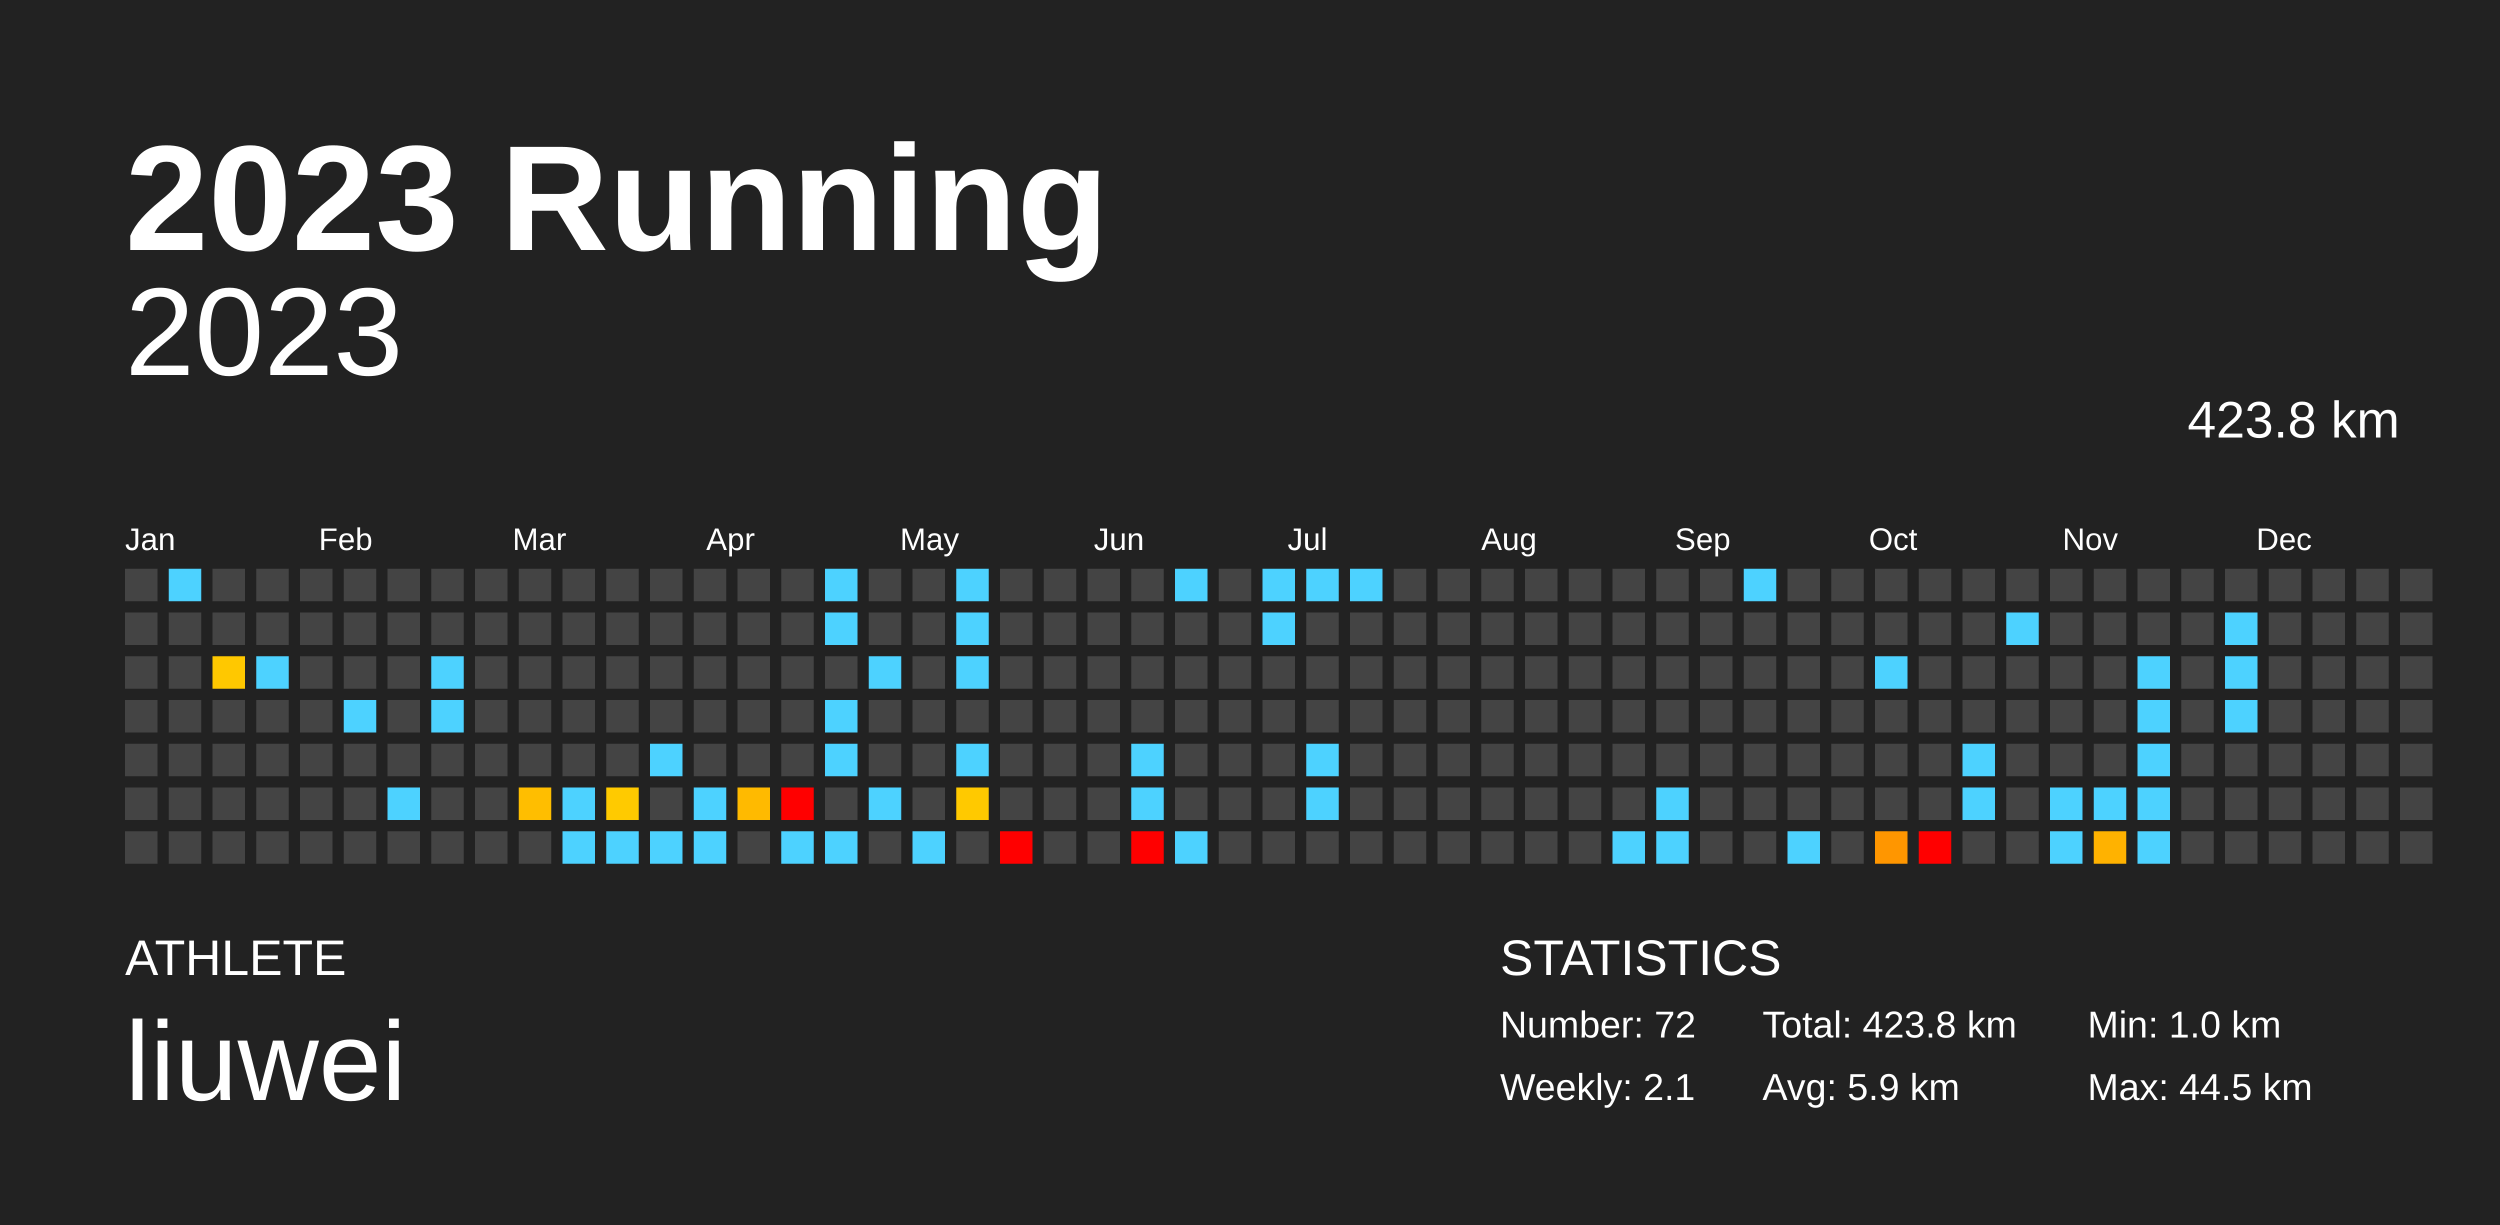
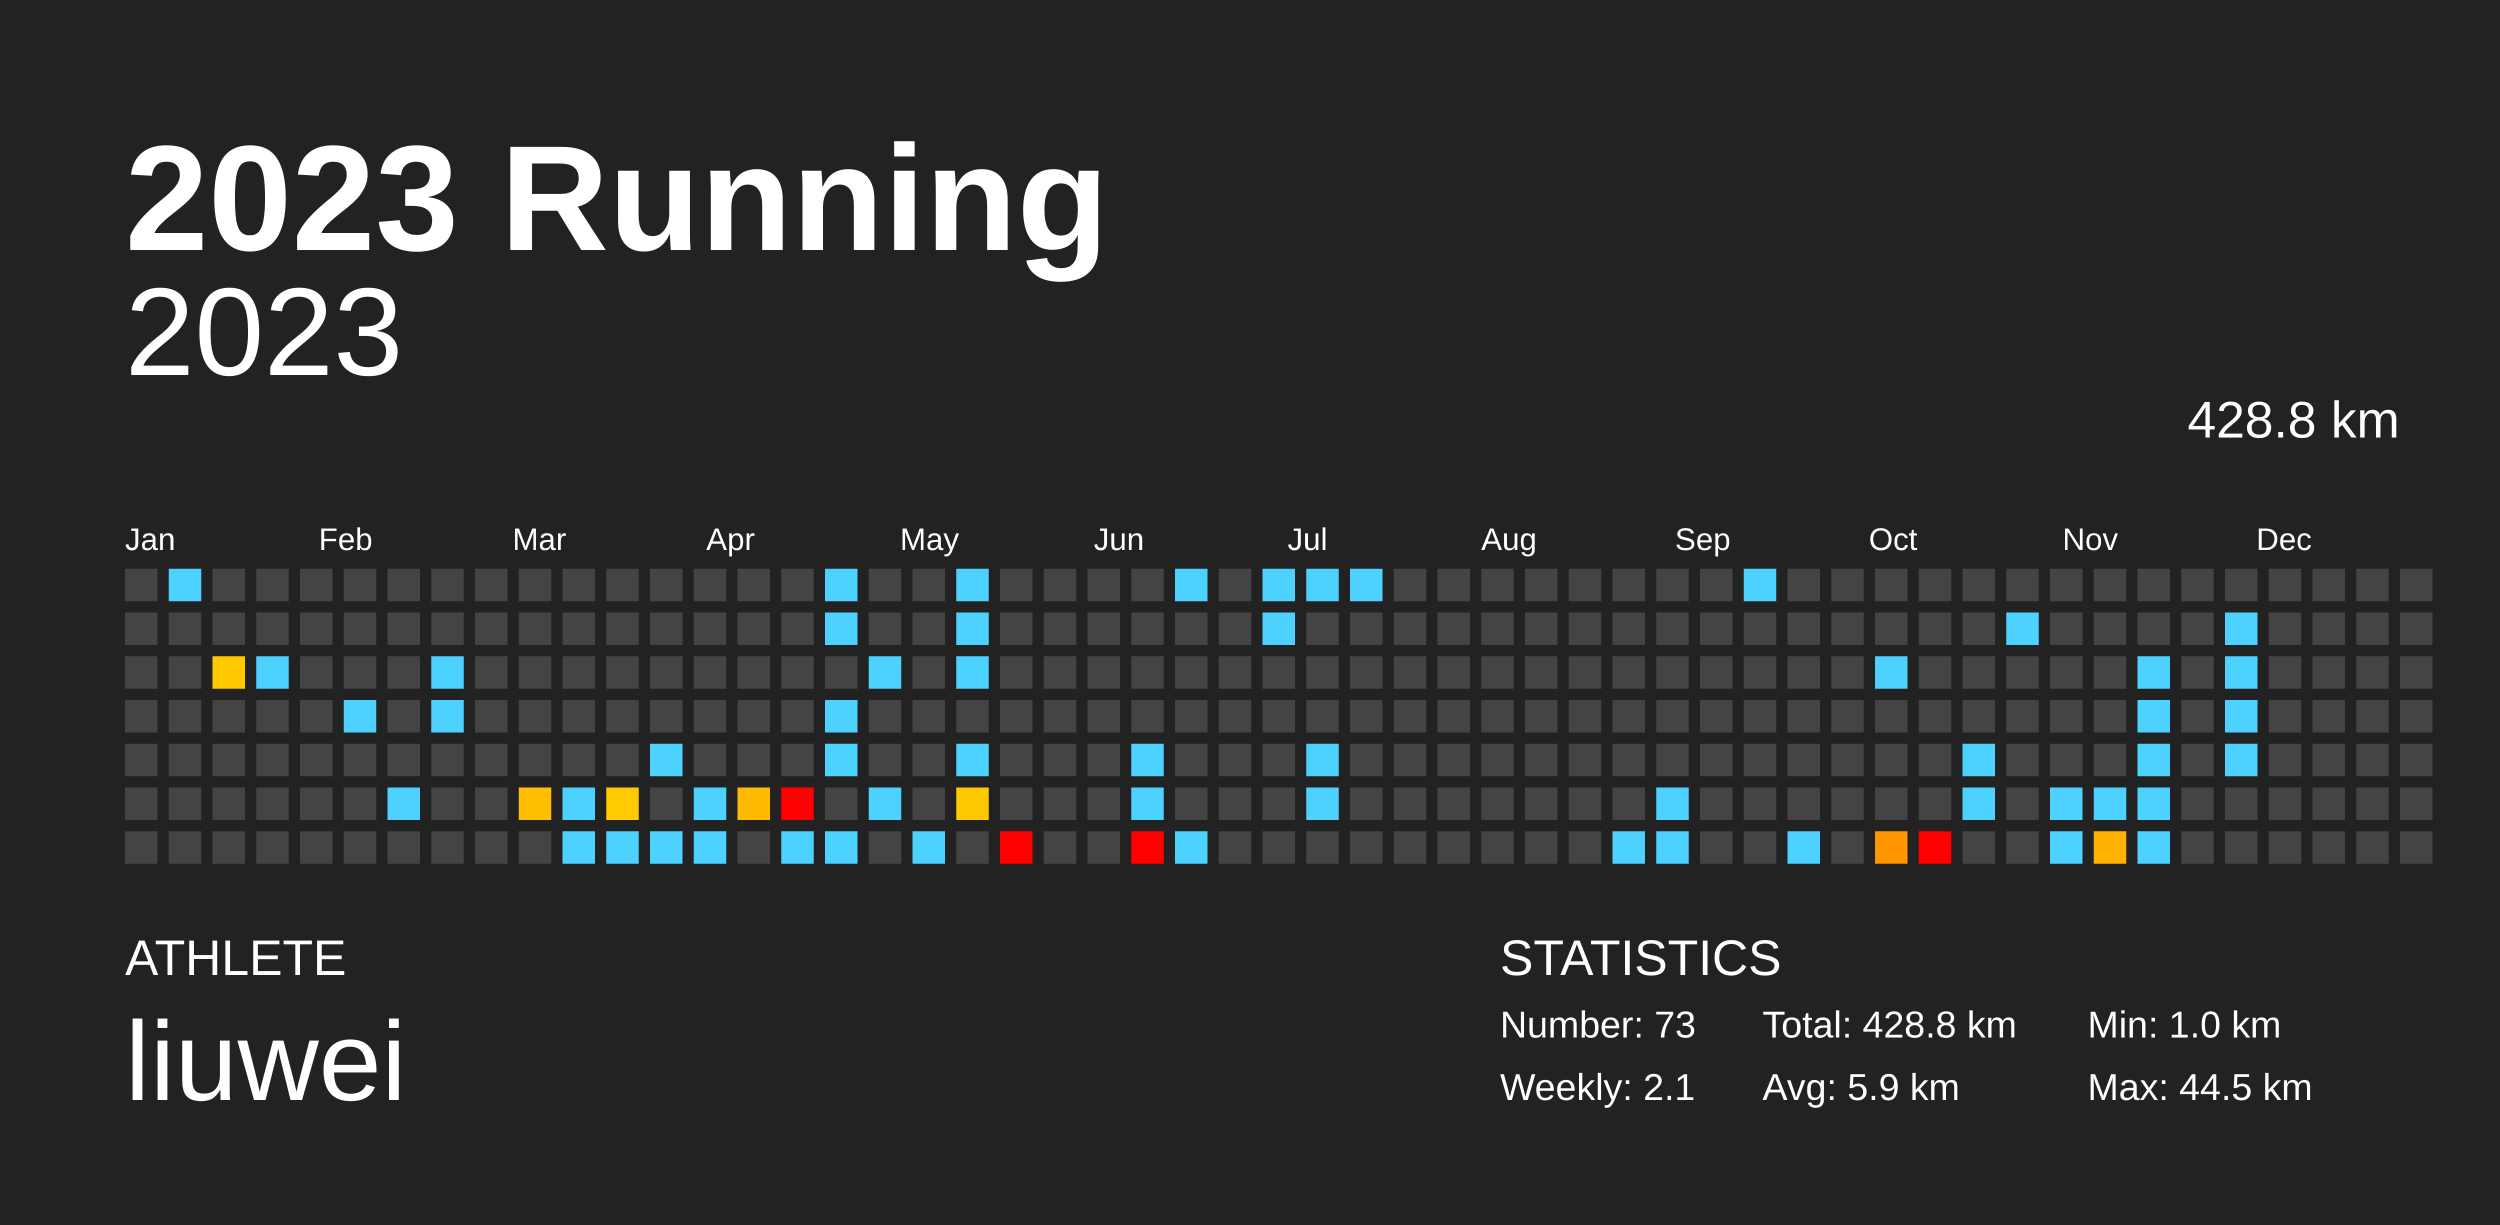
<svg xmlns="http://www.w3.org/2000/svg" baseProfile="full" height="98mm" version="1.1" viewBox="0,0,200,98" width="200mm">
  <defs />
  <rect fill="#222222" height="98" width="200" x="0" y="0" />
  <text fill="#FFFFFF" style="font-size:12px; font-family:Arial; font-weight:bold;" x="10" y="20">2023 Running</text>
  <text fill="#FFFFFF" style="font-size:4px; font-family:Arial" x="10" y="78">ATHLETE</text>
  <text fill="#FFFFFF" style="font-size:9px; font-family:Arial" x="10" y="88">liuwei</text>
  <text fill="#FFFFFF" style="font-size:4px; font-family:Arial" x="120" y="78">STATISTICS</text>
-   <text fill="#FFFFFF" style="font-size:3px; font-family:Arial" x="120" y="83">Number: 72</text>
+   <text fill="#FFFFFF" style="font-size:3px; font-family:Arial" x="120" y="83">Number: 73</text>
  <text fill="#FFFFFF" style="font-size:3px; font-family:Arial" x="120" y="88">Weekly: 2.1</text>
-   <text fill="#FFFFFF" style="font-size:3px; font-family:Arial" x="141" y="83">Total: 423.8 km</text>
+   <text fill="#FFFFFF" style="font-size:3px; font-family:Arial" x="141" y="83">Total: 428.8 km</text>
  <text fill="#FFFFFF" style="font-size:3px; font-family:Arial" x="141" y="88">Avg: 5.9 km</text>
  <text fill="#FFFFFF" style="font-size:3px; font-family:Arial" x="167" y="83">Min: 1.0 km</text>
  <text fill="#FFFFFF" style="font-size:3px; font-family:Arial" x="167" y="88">Max: 44.5 km</text>
  <text alignment-baseline="hanging" fill="#FFFFFF" style="font-size:10.0px; font-family:Arial;" x="10" y="30">2023</text>
-   <text alignment-baseline="hanging" fill="#FFFFFF" style="font-size:4.125px; font-family:Arial;" x="175" y="35">423.8 km</text>
+   <text alignment-baseline="hanging" fill="#FFFFFF" style="font-size:4.125px; font-family:Arial;" x="175" y="35">428.8 km</text>
  <text fill="#FFFFFF" style="font-size:2.5px; font-family:Arial" x="10.0" y="44">Jan</text>
  <text fill="#FFFFFF" style="font-size:2.5px; font-family:Arial" x="25.5" y="44">Feb</text>
  <text fill="#FFFFFF" style="font-size:2.5px; font-family:Arial" x="41.0" y="44">Mar</text>
  <text fill="#FFFFFF" style="font-size:2.5px; font-family:Arial" x="56.5" y="44">Apr</text>
  <text fill="#FFFFFF" style="font-size:2.5px; font-family:Arial" x="72.0" y="44">May</text>
  <text fill="#FFFFFF" style="font-size:2.5px; font-family:Arial" x="87.5" y="44">Jun</text>
  <text fill="#FFFFFF" style="font-size:2.5px; font-family:Arial" x="103.0" y="44">Jul</text>
  <text fill="#FFFFFF" style="font-size:2.5px; font-family:Arial" x="118.5" y="44">Aug</text>
  <text fill="#FFFFFF" style="font-size:2.5px; font-family:Arial" x="134.0" y="44">Sep</text>
  <text fill="#FFFFFF" style="font-size:2.5px; font-family:Arial" x="149.5" y="44">Oct</text>
  <text fill="#FFFFFF" style="font-size:2.5px; font-family:Arial" x="165.0" y="44">Nov</text>
  <text fill="#FFFFFF" style="font-size:2.5px; font-family:Arial" x="180.5" y="44">Dec</text>
  <rect fill="#444444" height="2.6" width="2.6" x="10.0" y="45.5" />
  <rect fill="#444444" height="2.6" width="2.6" x="10.0" y="49.0" />
  <rect fill="#444444" height="2.6" width="2.6" x="10.0" y="52.5" />
  <rect fill="#444444" height="2.6" width="2.6" x="10.0" y="56.0" />
  <rect fill="#444444" height="2.6" width="2.6" x="10.0" y="59.5" />
  <rect fill="#444444" height="2.6" width="2.6" x="10.0" y="63.0" />
  <rect fill="#444444" height="2.6" width="2.6" x="10.0" y="66.5" />
  <rect fill="#4dd2ff" height="2.6" width="2.6" x="13.5" y="45.5" />
  <rect fill="#444444" height="2.6" width="2.6" x="13.5" y="49.0" />
  <rect fill="#444444" height="2.6" width="2.6" x="13.5" y="52.5" />
  <rect fill="#444444" height="2.6" width="2.6" x="13.5" y="56.0" />
  <rect fill="#444444" height="2.6" width="2.6" x="13.5" y="59.5" />
  <rect fill="#444444" height="2.6" width="2.6" x="13.5" y="63.0" />
  <rect fill="#444444" height="2.6" width="2.6" x="13.5" y="66.5" />
  <rect fill="#444444" height="2.6" width="2.6" x="17.0" y="45.5" />
  <rect fill="#444444" height="2.6" width="2.6" x="17.0" y="49.0" />
  <rect fill="#ffc800" height="2.6" width="2.6" x="17.0" y="52.5" />
  <rect fill="#444444" height="2.6" width="2.6" x="17.0" y="56.0" />
  <rect fill="#444444" height="2.6" width="2.6" x="17.0" y="59.5" />
  <rect fill="#444444" height="2.6" width="2.6" x="17.0" y="63.0" />
  <rect fill="#444444" height="2.6" width="2.6" x="17.0" y="66.5" />
  <rect fill="#444444" height="2.6" width="2.6" x="20.5" y="45.5" />
  <rect fill="#444444" height="2.6" width="2.6" x="20.5" y="49.0" />
  <rect fill="#4dd2ff" height="2.6" width="2.6" x="20.5" y="52.5" />
  <rect fill="#444444" height="2.6" width="2.6" x="20.5" y="56.0" />
  <rect fill="#444444" height="2.6" width="2.6" x="20.5" y="59.5" />
  <rect fill="#444444" height="2.6" width="2.6" x="20.5" y="63.0" />
  <rect fill="#444444" height="2.6" width="2.6" x="20.5" y="66.5" />
  <rect fill="#444444" height="2.6" width="2.6" x="24.0" y="45.5" />
  <rect fill="#444444" height="2.6" width="2.6" x="24.0" y="49.0" />
  <rect fill="#444444" height="2.6" width="2.6" x="24.0" y="52.5" />
  <rect fill="#444444" height="2.6" width="2.6" x="24.0" y="56.0" />
  <rect fill="#444444" height="2.6" width="2.6" x="24.0" y="59.5" />
  <rect fill="#444444" height="2.6" width="2.6" x="24.0" y="63.0" />
  <rect fill="#444444" height="2.6" width="2.6" x="24.0" y="66.5" />
  <rect fill="#444444" height="2.6" width="2.6" x="27.5" y="45.5" />
  <rect fill="#444444" height="2.6" width="2.6" x="27.5" y="49.0" />
  <rect fill="#444444" height="2.6" width="2.6" x="27.5" y="52.5" />
  <rect fill="#4dd2ff" height="2.6" width="2.6" x="27.5" y="56.0" />
  <rect fill="#444444" height="2.6" width="2.6" x="27.5" y="59.5" />
  <rect fill="#444444" height="2.6" width="2.6" x="27.5" y="63.0" />
  <rect fill="#444444" height="2.6" width="2.6" x="27.5" y="66.5" />
  <rect fill="#444444" height="2.6" width="2.6" x="31.0" y="45.5" />
  <rect fill="#444444" height="2.6" width="2.6" x="31.0" y="49.0" />
  <rect fill="#444444" height="2.6" width="2.6" x="31.0" y="52.5" />
  <rect fill="#444444" height="2.6" width="2.6" x="31.0" y="56.0" />
  <rect fill="#444444" height="2.6" width="2.6" x="31.0" y="59.5" />
  <rect fill="#4dd2ff" height="2.6" width="2.6" x="31.0" y="63.0" />
  <rect fill="#444444" height="2.6" width="2.6" x="31.0" y="66.5" />
  <rect fill="#444444" height="2.6" width="2.6" x="34.5" y="45.5" />
  <rect fill="#444444" height="2.6" width="2.6" x="34.5" y="49.0" />
  <rect fill="#4dd2ff" height="2.6" width="2.6" x="34.5" y="52.5" />
  <rect fill="#4dd2ff" height="2.6" width="2.6" x="34.5" y="56.0" />
  <rect fill="#444444" height="2.6" width="2.6" x="34.5" y="59.5" />
  <rect fill="#444444" height="2.6" width="2.6" x="34.5" y="63.0" />
  <rect fill="#444444" height="2.6" width="2.6" x="34.5" y="66.5" />
  <rect fill="#444444" height="2.6" width="2.6" x="38.0" y="45.5" />
  <rect fill="#444444" height="2.6" width="2.6" x="38.0" y="49.0" />
  <rect fill="#444444" height="2.6" width="2.6" x="38.0" y="52.5" />
  <rect fill="#444444" height="2.6" width="2.6" x="38.0" y="56.0" />
  <rect fill="#444444" height="2.6" width="2.6" x="38.0" y="59.5" />
  <rect fill="#444444" height="2.6" width="2.6" x="38.0" y="63.0" />
  <rect fill="#444444" height="2.6" width="2.6" x="38.0" y="66.5" />
  <rect fill="#444444" height="2.6" width="2.6" x="41.5" y="45.5" />
  <rect fill="#444444" height="2.6" width="2.6" x="41.5" y="49.0" />
  <rect fill="#444444" height="2.6" width="2.6" x="41.5" y="52.5" />
  <rect fill="#444444" height="2.6" width="2.6" x="41.5" y="56.0" />
  <rect fill="#444444" height="2.6" width="2.6" x="41.5" y="59.5" />
  <rect fill="#ffbe00" height="2.6" width="2.6" x="41.5" y="63.0" />
  <rect fill="#444444" height="2.6" width="2.6" x="41.5" y="66.5" />
  <rect fill="#444444" height="2.6" width="2.6" x="45.0" y="45.5" />
  <rect fill="#444444" height="2.6" width="2.6" x="45.0" y="49.0" />
  <rect fill="#444444" height="2.6" width="2.6" x="45.0" y="52.5" />
  <rect fill="#444444" height="2.6" width="2.6" x="45.0" y="56.0" />
  <rect fill="#444444" height="2.6" width="2.6" x="45.0" y="59.5" />
  <rect fill="#4dd2ff" height="2.6" width="2.6" x="45.0" y="63.0" />
  <rect fill="#4dd2ff" height="2.6" width="2.6" x="45.0" y="66.5" />
  <rect fill="#444444" height="2.6" width="2.6" x="48.5" y="45.5" />
  <rect fill="#444444" height="2.6" width="2.6" x="48.5" y="49.0" />
  <rect fill="#444444" height="2.6" width="2.6" x="48.5" y="52.5" />
  <rect fill="#444444" height="2.6" width="2.6" x="48.5" y="56.0" />
  <rect fill="#444444" height="2.6" width="2.6" x="48.5" y="59.5" />
  <rect fill="#ffca00" height="2.6" width="2.6" x="48.5" y="63.0" />
  <rect fill="#4dd2ff" height="2.6" width="2.6" x="48.5" y="66.5" />
  <rect fill="#444444" height="2.6" width="2.6" x="52.0" y="45.5" />
  <rect fill="#444444" height="2.6" width="2.6" x="52.0" y="49.0" />
  <rect fill="#444444" height="2.6" width="2.6" x="52.0" y="52.5" />
  <rect fill="#444444" height="2.6" width="2.6" x="52.0" y="56.0" />
  <rect fill="#4dd2ff" height="2.6" width="2.6" x="52.0" y="59.5" />
  <rect fill="#444444" height="2.6" width="2.6" x="52.0" y="63.0" />
  <rect fill="#4dd2ff" height="2.6" width="2.6" x="52.0" y="66.5" />
  <rect fill="#444444" height="2.6" width="2.6" x="55.5" y="45.5" />
  <rect fill="#444444" height="2.6" width="2.6" x="55.5" y="49.0" />
  <rect fill="#444444" height="2.6" width="2.6" x="55.5" y="52.5" />
  <rect fill="#444444" height="2.6" width="2.6" x="55.5" y="56.0" />
  <rect fill="#444444" height="2.6" width="2.6" x="55.5" y="59.5" />
  <rect fill="#4dd2ff" height="2.6" width="2.6" x="55.5" y="63.0" />
  <rect fill="#4dd2ff" height="2.6" width="2.6" x="55.5" y="66.5" />
  <rect fill="#444444" height="2.6" width="2.6" x="59.0" y="45.5" />
  <rect fill="#444444" height="2.6" width="2.6" x="59.0" y="49.0" />
  <rect fill="#444444" height="2.6" width="2.6" x="59.0" y="52.5" />
  <rect fill="#444444" height="2.6" width="2.6" x="59.0" y="56.0" />
  <rect fill="#444444" height="2.6" width="2.6" x="59.0" y="59.5" />
  <rect fill="#ffba00" height="2.6" width="2.6" x="59.0" y="63.0" />
  <rect fill="#444444" height="2.6" width="2.6" x="59.0" y="66.5" />
  <rect fill="#444444" height="2.6" width="2.6" x="62.5" y="45.5" />
  <rect fill="#444444" height="2.6" width="2.6" x="62.5" y="49.0" />
  <rect fill="#444444" height="2.6" width="2.6" x="62.5" y="52.5" />
  <rect fill="#444444" height="2.6" width="2.6" x="62.5" y="56.0" />
  <rect fill="#444444" height="2.6" width="2.6" x="62.5" y="59.5" />
  <rect fill="red" height="2.6" width="2.6" x="62.5" y="63.0" />
  <rect fill="#4dd2ff" height="2.6" width="2.6" x="62.5" y="66.5" />
  <rect fill="#4dd2ff" height="2.6" width="2.6" x="66.0" y="45.5" />
  <rect fill="#4dd2ff" height="2.6" width="2.6" x="66.0" y="49.0" />
  <rect fill="#444444" height="2.6" width="2.6" x="66.0" y="52.5" />
  <rect fill="#4dd2ff" height="2.6" width="2.6" x="66.0" y="56.0" />
  <rect fill="#4dd2ff" height="2.6" width="2.6" x="66.0" y="59.5" />
  <rect fill="#444444" height="2.6" width="2.6" x="66.0" y="63.0" />
  <rect fill="#4dd2ff" height="2.6" width="2.6" x="66.0" y="66.5" />
  <rect fill="#444444" height="2.6" width="2.6" x="69.5" y="45.5" />
  <rect fill="#444444" height="2.6" width="2.6" x="69.5" y="49.0" />
  <rect fill="#4dd2ff" height="2.6" width="2.6" x="69.5" y="52.5" />
  <rect fill="#444444" height="2.6" width="2.6" x="69.5" y="56.0" />
  <rect fill="#444444" height="2.6" width="2.6" x="69.5" y="59.5" />
  <rect fill="#4dd2ff" height="2.6" width="2.6" x="69.5" y="63.0" />
  <rect fill="#444444" height="2.6" width="2.6" x="69.5" y="66.5" />
  <rect fill="#444444" height="2.6" width="2.6" x="73.0" y="45.5" />
  <rect fill="#444444" height="2.6" width="2.6" x="73.0" y="49.0" />
  <rect fill="#444444" height="2.6" width="2.6" x="73.0" y="52.5" />
  <rect fill="#444444" height="2.6" width="2.6" x="73.0" y="56.0" />
  <rect fill="#444444" height="2.6" width="2.6" x="73.0" y="59.5" />
  <rect fill="#444444" height="2.6" width="2.6" x="73.0" y="63.0" />
  <rect fill="#4dd2ff" height="2.6" width="2.6" x="73.0" y="66.5" />
  <rect fill="#4dd2ff" height="2.6" width="2.6" x="76.5" y="45.5" />
  <rect fill="#4dd2ff" height="2.6" width="2.6" x="76.5" y="49.0" />
  <rect fill="#4dd2ff" height="2.6" width="2.6" x="76.5" y="52.5" />
  <rect fill="#444444" height="2.6" width="2.6" x="76.5" y="56.0" />
  <rect fill="#4dd2ff" height="2.6" width="2.6" x="76.5" y="59.5" />
  <rect fill="#ffc900" height="2.6" width="2.6" x="76.5" y="63.0" />
  <rect fill="#444444" height="2.6" width="2.6" x="76.5" y="66.5" />
  <rect fill="#444444" height="2.6" width="2.6" x="80.0" y="45.5" />
  <rect fill="#444444" height="2.6" width="2.6" x="80.0" y="49.0" />
  <rect fill="#444444" height="2.6" width="2.6" x="80.0" y="52.5" />
  <rect fill="#444444" height="2.6" width="2.6" x="80.0" y="56.0" />
  <rect fill="#444444" height="2.6" width="2.6" x="80.0" y="59.5" />
  <rect fill="#444444" height="2.6" width="2.6" x="80.0" y="63.0" />
  <rect fill="red" height="2.6" width="2.6" x="80.0" y="66.5" />
  <rect fill="#444444" height="2.6" width="2.6" x="83.5" y="45.5" />
  <rect fill="#444444" height="2.6" width="2.6" x="83.5" y="49.0" />
  <rect fill="#444444" height="2.6" width="2.6" x="83.5" y="52.5" />
  <rect fill="#444444" height="2.6" width="2.6" x="83.5" y="56.0" />
  <rect fill="#444444" height="2.6" width="2.6" x="83.5" y="59.5" />
  <rect fill="#444444" height="2.6" width="2.6" x="83.5" y="63.0" />
  <rect fill="#444444" height="2.6" width="2.6" x="83.5" y="66.5" />
  <rect fill="#444444" height="2.6" width="2.6" x="87.0" y="45.5" />
  <rect fill="#444444" height="2.6" width="2.6" x="87.0" y="49.0" />
  <rect fill="#444444" height="2.6" width="2.6" x="87.0" y="52.5" />
  <rect fill="#444444" height="2.6" width="2.6" x="87.0" y="56.0" />
  <rect fill="#444444" height="2.6" width="2.6" x="87.0" y="59.5" />
  <rect fill="#444444" height="2.6" width="2.6" x="87.0" y="63.0" />
  <rect fill="#444444" height="2.6" width="2.6" x="87.0" y="66.5" />
  <rect fill="#444444" height="2.6" width="2.6" x="90.5" y="45.5" />
  <rect fill="#444444" height="2.6" width="2.6" x="90.5" y="49.0" />
  <rect fill="#444444" height="2.6" width="2.6" x="90.5" y="52.5" />
  <rect fill="#444444" height="2.6" width="2.6" x="90.5" y="56.0" />
  <rect fill="#4dd2ff" height="2.6" width="2.6" x="90.5" y="59.5" />
  <rect fill="#4dd2ff" height="2.6" width="2.6" x="90.5" y="63.0" />
  <rect fill="red" height="2.6" width="2.6" x="90.5" y="66.5" />
  <rect fill="#4dd2ff" height="2.6" width="2.6" x="94.0" y="45.5" />
  <rect fill="#444444" height="2.6" width="2.6" x="94.0" y="49.0" />
  <rect fill="#444444" height="2.6" width="2.6" x="94.0" y="52.5" />
  <rect fill="#444444" height="2.6" width="2.6" x="94.0" y="56.0" />
  <rect fill="#444444" height="2.6" width="2.6" x="94.0" y="59.5" />
  <rect fill="#444444" height="2.6" width="2.6" x="94.0" y="63.0" />
  <rect fill="#4dd2ff" height="2.6" width="2.6" x="94.0" y="66.5" />
  <rect fill="#444444" height="2.6" width="2.6" x="97.5" y="45.5" />
  <rect fill="#444444" height="2.6" width="2.6" x="97.5" y="49.0" />
  <rect fill="#444444" height="2.6" width="2.6" x="97.5" y="52.5" />
  <rect fill="#444444" height="2.6" width="2.6" x="97.5" y="56.0" />
  <rect fill="#444444" height="2.6" width="2.6" x="97.5" y="59.5" />
  <rect fill="#444444" height="2.6" width="2.6" x="97.5" y="63.0" />
  <rect fill="#444444" height="2.6" width="2.6" x="97.5" y="66.5" />
  <rect fill="#4dd2ff" height="2.6" width="2.6" x="101.0" y="45.5" />
  <rect fill="#4dd2ff" height="2.6" width="2.6" x="101.0" y="49.0" />
  <rect fill="#444444" height="2.6" width="2.6" x="101.0" y="52.5" />
  <rect fill="#444444" height="2.6" width="2.6" x="101.0" y="56.0" />
  <rect fill="#444444" height="2.6" width="2.6" x="101.0" y="59.5" />
  <rect fill="#444444" height="2.6" width="2.6" x="101.0" y="63.0" />
  <rect fill="#444444" height="2.6" width="2.6" x="101.0" y="66.5" />
  <rect fill="#4dd2ff" height="2.6" width="2.6" x="104.5" y="45.5" />
  <rect fill="#444444" height="2.6" width="2.6" x="104.5" y="49.0" />
  <rect fill="#444444" height="2.6" width="2.6" x="104.5" y="52.5" />
  <rect fill="#444444" height="2.6" width="2.6" x="104.5" y="56.0" />
  <rect fill="#4dd2ff" height="2.6" width="2.6" x="104.5" y="59.5" />
  <rect fill="#4dd2ff" height="2.6" width="2.6" x="104.5" y="63.0" />
  <rect fill="#444444" height="2.6" width="2.6" x="104.5" y="66.5" />
  <rect fill="#4dd2ff" height="2.6" width="2.6" x="108.0" y="45.5" />
  <rect fill="#444444" height="2.6" width="2.6" x="108.0" y="49.0" />
  <rect fill="#444444" height="2.6" width="2.6" x="108.0" y="52.5" />
  <rect fill="#444444" height="2.6" width="2.6" x="108.0" y="56.0" />
  <rect fill="#444444" height="2.6" width="2.6" x="108.0" y="59.5" />
  <rect fill="#444444" height="2.6" width="2.6" x="108.0" y="63.0" />
  <rect fill="#444444" height="2.6" width="2.6" x="108.0" y="66.5" />
  <rect fill="#444444" height="2.6" width="2.6" x="111.5" y="45.5" />
  <rect fill="#444444" height="2.6" width="2.6" x="111.5" y="49.0" />
  <rect fill="#444444" height="2.6" width="2.6" x="111.5" y="52.5" />
  <rect fill="#444444" height="2.6" width="2.6" x="111.5" y="56.0" />
  <rect fill="#444444" height="2.6" width="2.6" x="111.5" y="59.5" />
  <rect fill="#444444" height="2.6" width="2.6" x="111.5" y="63.0" />
  <rect fill="#444444" height="2.6" width="2.6" x="111.5" y="66.5" />
  <rect fill="#444444" height="2.6" width="2.6" x="115.0" y="45.5" />
  <rect fill="#444444" height="2.6" width="2.6" x="115.0" y="49.0" />
  <rect fill="#444444" height="2.6" width="2.6" x="115.0" y="52.5" />
  <rect fill="#444444" height="2.6" width="2.6" x="115.0" y="56.0" />
  <rect fill="#444444" height="2.6" width="2.6" x="115.0" y="59.5" />
  <rect fill="#444444" height="2.6" width="2.6" x="115.0" y="63.0" />
  <rect fill="#444444" height="2.6" width="2.6" x="115.0" y="66.5" />
  <rect fill="#444444" height="2.6" width="2.6" x="118.5" y="45.5" />
  <rect fill="#444444" height="2.6" width="2.6" x="118.5" y="49.0" />
  <rect fill="#444444" height="2.6" width="2.6" x="118.5" y="52.5" />
  <rect fill="#444444" height="2.6" width="2.6" x="118.5" y="56.0" />
  <rect fill="#444444" height="2.6" width="2.6" x="118.5" y="59.5" />
  <rect fill="#444444" height="2.6" width="2.6" x="118.5" y="63.0" />
  <rect fill="#444444" height="2.6" width="2.6" x="118.5" y="66.5" />
  <rect fill="#444444" height="2.6" width="2.6" x="122.0" y="45.5" />
  <rect fill="#444444" height="2.6" width="2.6" x="122.0" y="49.0" />
  <rect fill="#444444" height="2.6" width="2.6" x="122.0" y="52.5" />
  <rect fill="#444444" height="2.6" width="2.6" x="122.0" y="56.0" />
  <rect fill="#444444" height="2.6" width="2.6" x="122.0" y="59.5" />
  <rect fill="#444444" height="2.6" width="2.6" x="122.0" y="63.0" />
  <rect fill="#444444" height="2.6" width="2.6" x="122.0" y="66.5" />
  <rect fill="#444444" height="2.6" width="2.6" x="125.5" y="45.5" />
  <rect fill="#444444" height="2.6" width="2.6" x="125.5" y="49.0" />
  <rect fill="#444444" height="2.6" width="2.6" x="125.5" y="52.5" />
  <rect fill="#444444" height="2.6" width="2.6" x="125.5" y="56.0" />
  <rect fill="#444444" height="2.6" width="2.6" x="125.5" y="59.5" />
  <rect fill="#444444" height="2.6" width="2.6" x="125.5" y="63.0" />
  <rect fill="#444444" height="2.6" width="2.6" x="125.5" y="66.5" />
  <rect fill="#444444" height="2.6" width="2.6" x="129.0" y="45.5" />
  <rect fill="#444444" height="2.6" width="2.6" x="129.0" y="49.0" />
  <rect fill="#444444" height="2.6" width="2.6" x="129.0" y="52.5" />
  <rect fill="#444444" height="2.6" width="2.6" x="129.0" y="56.0" />
  <rect fill="#444444" height="2.6" width="2.6" x="129.0" y="59.5" />
  <rect fill="#444444" height="2.6" width="2.6" x="129.0" y="63.0" />
  <rect fill="#4dd2ff" height="2.6" width="2.6" x="129.0" y="66.5" />
  <rect fill="#444444" height="2.6" width="2.6" x="132.5" y="45.5" />
  <rect fill="#444444" height="2.6" width="2.6" x="132.5" y="49.0" />
  <rect fill="#444444" height="2.6" width="2.6" x="132.5" y="52.5" />
  <rect fill="#444444" height="2.6" width="2.6" x="132.5" y="56.0" />
  <rect fill="#444444" height="2.6" width="2.6" x="132.5" y="59.5" />
  <rect fill="#4dd2ff" height="2.6" width="2.6" x="132.5" y="63.0" />
  <rect fill="#4dd2ff" height="2.6" width="2.6" x="132.5" y="66.5" />
  <rect fill="#444444" height="2.6" width="2.6" x="136.0" y="45.5" />
  <rect fill="#444444" height="2.6" width="2.6" x="136.0" y="49.0" />
  <rect fill="#444444" height="2.6" width="2.6" x="136.0" y="52.5" />
  <rect fill="#444444" height="2.6" width="2.6" x="136.0" y="56.0" />
  <rect fill="#444444" height="2.6" width="2.6" x="136.0" y="59.5" />
  <rect fill="#444444" height="2.6" width="2.6" x="136.0" y="63.0" />
  <rect fill="#444444" height="2.6" width="2.6" x="136.0" y="66.5" />
  <rect fill="#4dd2ff" height="2.6" width="2.6" x="139.5" y="45.5" />
  <rect fill="#444444" height="2.6" width="2.6" x="139.5" y="49.0" />
  <rect fill="#444444" height="2.6" width="2.6" x="139.5" y="52.5" />
  <rect fill="#444444" height="2.6" width="2.6" x="139.5" y="56.0" />
  <rect fill="#444444" height="2.6" width="2.6" x="139.5" y="59.5" />
  <rect fill="#444444" height="2.6" width="2.6" x="139.5" y="63.0" />
  <rect fill="#444444" height="2.6" width="2.6" x="139.5" y="66.5" />
  <rect fill="#444444" height="2.6" width="2.6" x="143.0" y="45.5" />
  <rect fill="#444444" height="2.6" width="2.6" x="143.0" y="49.0" />
  <rect fill="#444444" height="2.6" width="2.6" x="143.0" y="52.5" />
  <rect fill="#444444" height="2.6" width="2.6" x="143.0" y="56.0" />
  <rect fill="#444444" height="2.6" width="2.6" x="143.0" y="59.5" />
  <rect fill="#444444" height="2.6" width="2.6" x="143.0" y="63.0" />
  <rect fill="#4dd2ff" height="2.6" width="2.6" x="143.0" y="66.5" />
  <rect fill="#444444" height="2.6" width="2.6" x="146.5" y="45.5" />
  <rect fill="#444444" height="2.6" width="2.6" x="146.5" y="49.0" />
  <rect fill="#444444" height="2.6" width="2.6" x="146.5" y="52.5" />
  <rect fill="#444444" height="2.6" width="2.6" x="146.5" y="56.0" />
  <rect fill="#444444" height="2.6" width="2.6" x="146.5" y="59.5" />
  <rect fill="#444444" height="2.6" width="2.6" x="146.5" y="63.0" />
  <rect fill="#444444" height="2.6" width="2.6" x="146.5" y="66.5" />
  <rect fill="#444444" height="2.6" width="2.6" x="150.0" y="45.5" />
  <rect fill="#444444" height="2.6" width="2.6" x="150.0" y="49.0" />
  <rect fill="#4dd2ff" height="2.6" width="2.6" x="150.0" y="52.5" />
  <rect fill="#444444" height="2.6" width="2.6" x="150.0" y="56.0" />
  <rect fill="#444444" height="2.6" width="2.6" x="150.0" y="59.5" />
  <rect fill="#444444" height="2.6" width="2.6" x="150.0" y="63.0" />
  <rect fill="#ff9600" height="2.6" width="2.6" x="150.0" y="66.5" />
  <rect fill="#444444" height="2.6" width="2.6" x="153.5" y="45.5" />
  <rect fill="#444444" height="2.6" width="2.6" x="153.5" y="49.0" />
  <rect fill="#444444" height="2.6" width="2.6" x="153.5" y="52.5" />
  <rect fill="#444444" height="2.6" width="2.6" x="153.5" y="56.0" />
  <rect fill="#444444" height="2.6" width="2.6" x="153.5" y="59.5" />
  <rect fill="#444444" height="2.6" width="2.6" x="153.5" y="63.0" />
  <rect fill="red" height="2.6" width="2.6" x="153.5" y="66.5" />
  <rect fill="#444444" height="2.6" width="2.6" x="157.0" y="45.5" />
  <rect fill="#444444" height="2.6" width="2.6" x="157.0" y="49.0" />
  <rect fill="#444444" height="2.6" width="2.6" x="157.0" y="52.5" />
  <rect fill="#444444" height="2.6" width="2.6" x="157.0" y="56.0" />
  <rect fill="#4dd2ff" height="2.6" width="2.6" x="157.0" y="59.5" />
  <rect fill="#4dd2ff" height="2.6" width="2.6" x="157.0" y="63.0" />
  <rect fill="#444444" height="2.6" width="2.6" x="157.0" y="66.5" />
  <rect fill="#444444" height="2.6" width="2.6" x="160.5" y="45.5" />
  <rect fill="#4dd2ff" height="2.6" width="2.6" x="160.5" y="49.0" />
  <rect fill="#444444" height="2.6" width="2.6" x="160.5" y="52.5" />
  <rect fill="#444444" height="2.6" width="2.6" x="160.5" y="56.0" />
  <rect fill="#444444" height="2.6" width="2.6" x="160.5" y="59.5" />
  <rect fill="#444444" height="2.6" width="2.6" x="160.5" y="63.0" />
  <rect fill="#444444" height="2.6" width="2.6" x="160.5" y="66.5" />
  <rect fill="#444444" height="2.6" width="2.6" x="164.0" y="45.5" />
  <rect fill="#444444" height="2.6" width="2.6" x="164.0" y="49.0" />
  <rect fill="#444444" height="2.6" width="2.6" x="164.0" y="52.5" />
  <rect fill="#444444" height="2.6" width="2.6" x="164.0" y="56.0" />
  <rect fill="#444444" height="2.6" width="2.6" x="164.0" y="59.5" />
  <rect fill="#4dd2ff" height="2.6" width="2.6" x="164.0" y="63.0" />
  <rect fill="#4dd2ff" height="2.6" width="2.6" x="164.0" y="66.5" />
  <rect fill="#444444" height="2.6" width="2.6" x="167.5" y="45.5" />
  <rect fill="#444444" height="2.6" width="2.6" x="167.5" y="49.0" />
  <rect fill="#444444" height="2.6" width="2.6" x="167.5" y="52.5" />
  <rect fill="#444444" height="2.6" width="2.6" x="167.5" y="56.0" />
  <rect fill="#444444" height="2.6" width="2.6" x="167.5" y="59.5" />
  <rect fill="#4dd2ff" height="2.6" width="2.6" x="167.5" y="63.0" />
  <rect fill="#ffb200" height="2.6" width="2.6" x="167.5" y="66.5" />
  <rect fill="#444444" height="2.6" width="2.6" x="171.0" y="45.5" />
  <rect fill="#444444" height="2.6" width="2.6" x="171.0" y="49.0" />
  <rect fill="#4dd2ff" height="2.6" width="2.6" x="171.0" y="52.5" />
  <rect fill="#4dd2ff" height="2.6" width="2.6" x="171.0" y="56.0" />
  <rect fill="#4dd2ff" height="2.6" width="2.6" x="171.0" y="59.5" />
  <rect fill="#4dd2ff" height="2.6" width="2.6" x="171.0" y="63.0" />
  <rect fill="#4dd2ff" height="2.6" width="2.6" x="171.0" y="66.5" />
  <rect fill="#444444" height="2.6" width="2.6" x="174.5" y="45.5" />
  <rect fill="#444444" height="2.6" width="2.6" x="174.5" y="49.0" />
  <rect fill="#444444" height="2.6" width="2.6" x="174.5" y="52.5" />
  <rect fill="#444444" height="2.6" width="2.6" x="174.5" y="56.0" />
  <rect fill="#444444" height="2.6" width="2.6" x="174.5" y="59.5" />
  <rect fill="#444444" height="2.6" width="2.6" x="174.5" y="63.0" />
  <rect fill="#444444" height="2.6" width="2.6" x="174.5" y="66.5" />
  <rect fill="#444444" height="2.6" width="2.6" x="178.0" y="45.5" />
  <rect fill="#4dd2ff" height="2.6" width="2.6" x="178.0" y="49.0" />
  <rect fill="#4dd2ff" height="2.6" width="2.6" x="178.0" y="52.5" />
  <rect fill="#4dd2ff" height="2.6" width="2.6" x="178.0" y="56.0" />
-   <rect fill="#444444" height="2.6" width="2.6" x="178.0" y="59.5" />
+   <rect fill="#4dd2ff" height="2.6" width="2.6" x="178.0" y="59.5" />
  <rect fill="#444444" height="2.6" width="2.6" x="178.0" y="63.0" />
  <rect fill="#444444" height="2.6" width="2.6" x="178.0" y="66.5" />
  <rect fill="#444444" height="2.6" width="2.6" x="181.5" y="45.5" />
  <rect fill="#444444" height="2.6" width="2.6" x="181.5" y="49.0" />
  <rect fill="#444444" height="2.6" width="2.6" x="181.5" y="52.5" />
  <rect fill="#444444" height="2.6" width="2.6" x="181.5" y="56.0" />
  <rect fill="#444444" height="2.6" width="2.6" x="181.5" y="59.5" />
  <rect fill="#444444" height="2.6" width="2.6" x="181.5" y="63.0" />
  <rect fill="#444444" height="2.6" width="2.6" x="181.5" y="66.5" />
  <rect fill="#444444" height="2.6" width="2.6" x="185.0" y="45.5" />
  <rect fill="#444444" height="2.6" width="2.6" x="185.0" y="49.0" />
  <rect fill="#444444" height="2.6" width="2.6" x="185.0" y="52.5" />
  <rect fill="#444444" height="2.6" width="2.6" x="185.0" y="56.0" />
  <rect fill="#444444" height="2.6" width="2.6" x="185.0" y="59.5" />
  <rect fill="#444444" height="2.6" width="2.6" x="185.0" y="63.0" />
  <rect fill="#444444" height="2.6" width="2.6" x="185.0" y="66.5" />
  <rect fill="#444444" height="2.6" width="2.6" x="188.5" y="45.5" />
  <rect fill="#444444" height="2.6" width="2.6" x="188.5" y="49.0" />
  <rect fill="#444444" height="2.6" width="2.6" x="188.5" y="52.5" />
  <rect fill="#444444" height="2.6" width="2.6" x="188.5" y="56.0" />
  <rect fill="#444444" height="2.6" width="2.6" x="188.5" y="59.5" />
  <rect fill="#444444" height="2.6" width="2.6" x="188.5" y="63.0" />
  <rect fill="#444444" height="2.6" width="2.6" x="188.5" y="66.5" />
  <rect fill="#444444" height="2.6" width="2.6" x="192.0" y="45.5" />
  <rect fill="#444444" height="2.6" width="2.6" x="192.0" y="49.0" />
  <rect fill="#444444" height="2.6" width="2.6" x="192.0" y="52.5" />
  <rect fill="#444444" height="2.6" width="2.6" x="192.0" y="56.0" />
  <rect fill="#444444" height="2.6" width="2.6" x="192.0" y="59.5" />
  <rect fill="#444444" height="2.6" width="2.6" x="192.0" y="63.0" />
  <rect fill="#444444" height="2.6" width="2.6" x="192.0" y="66.5" />
</svg>
